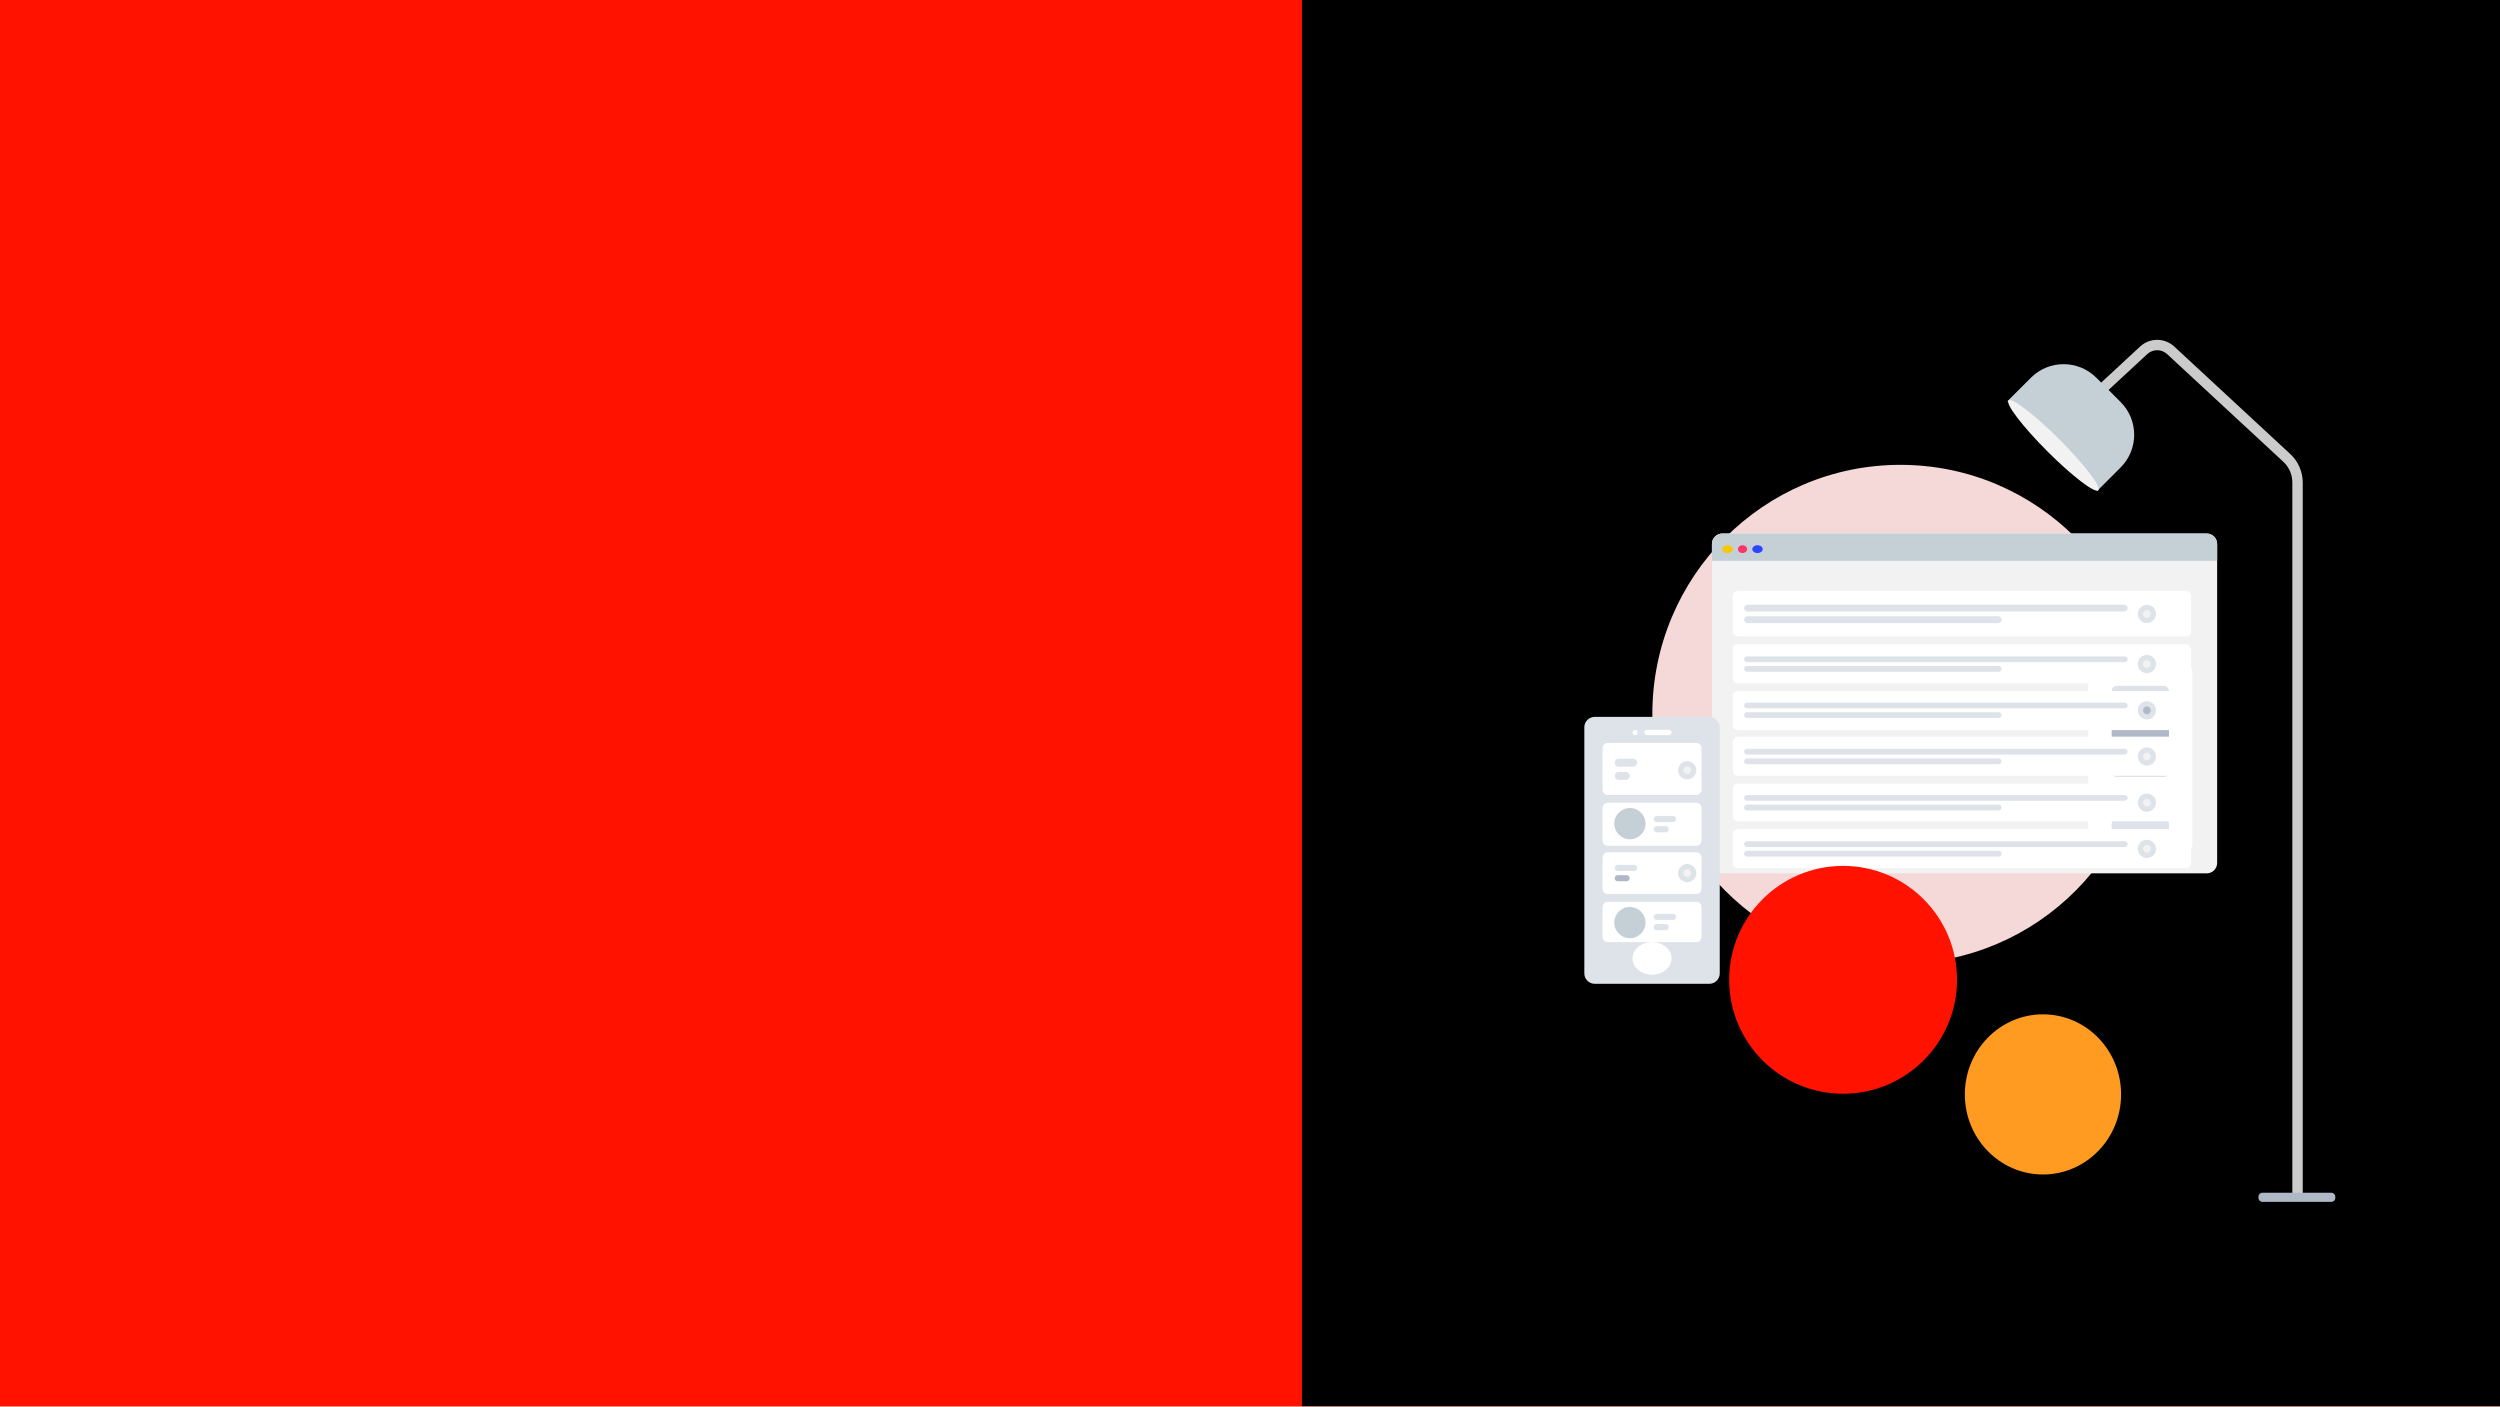
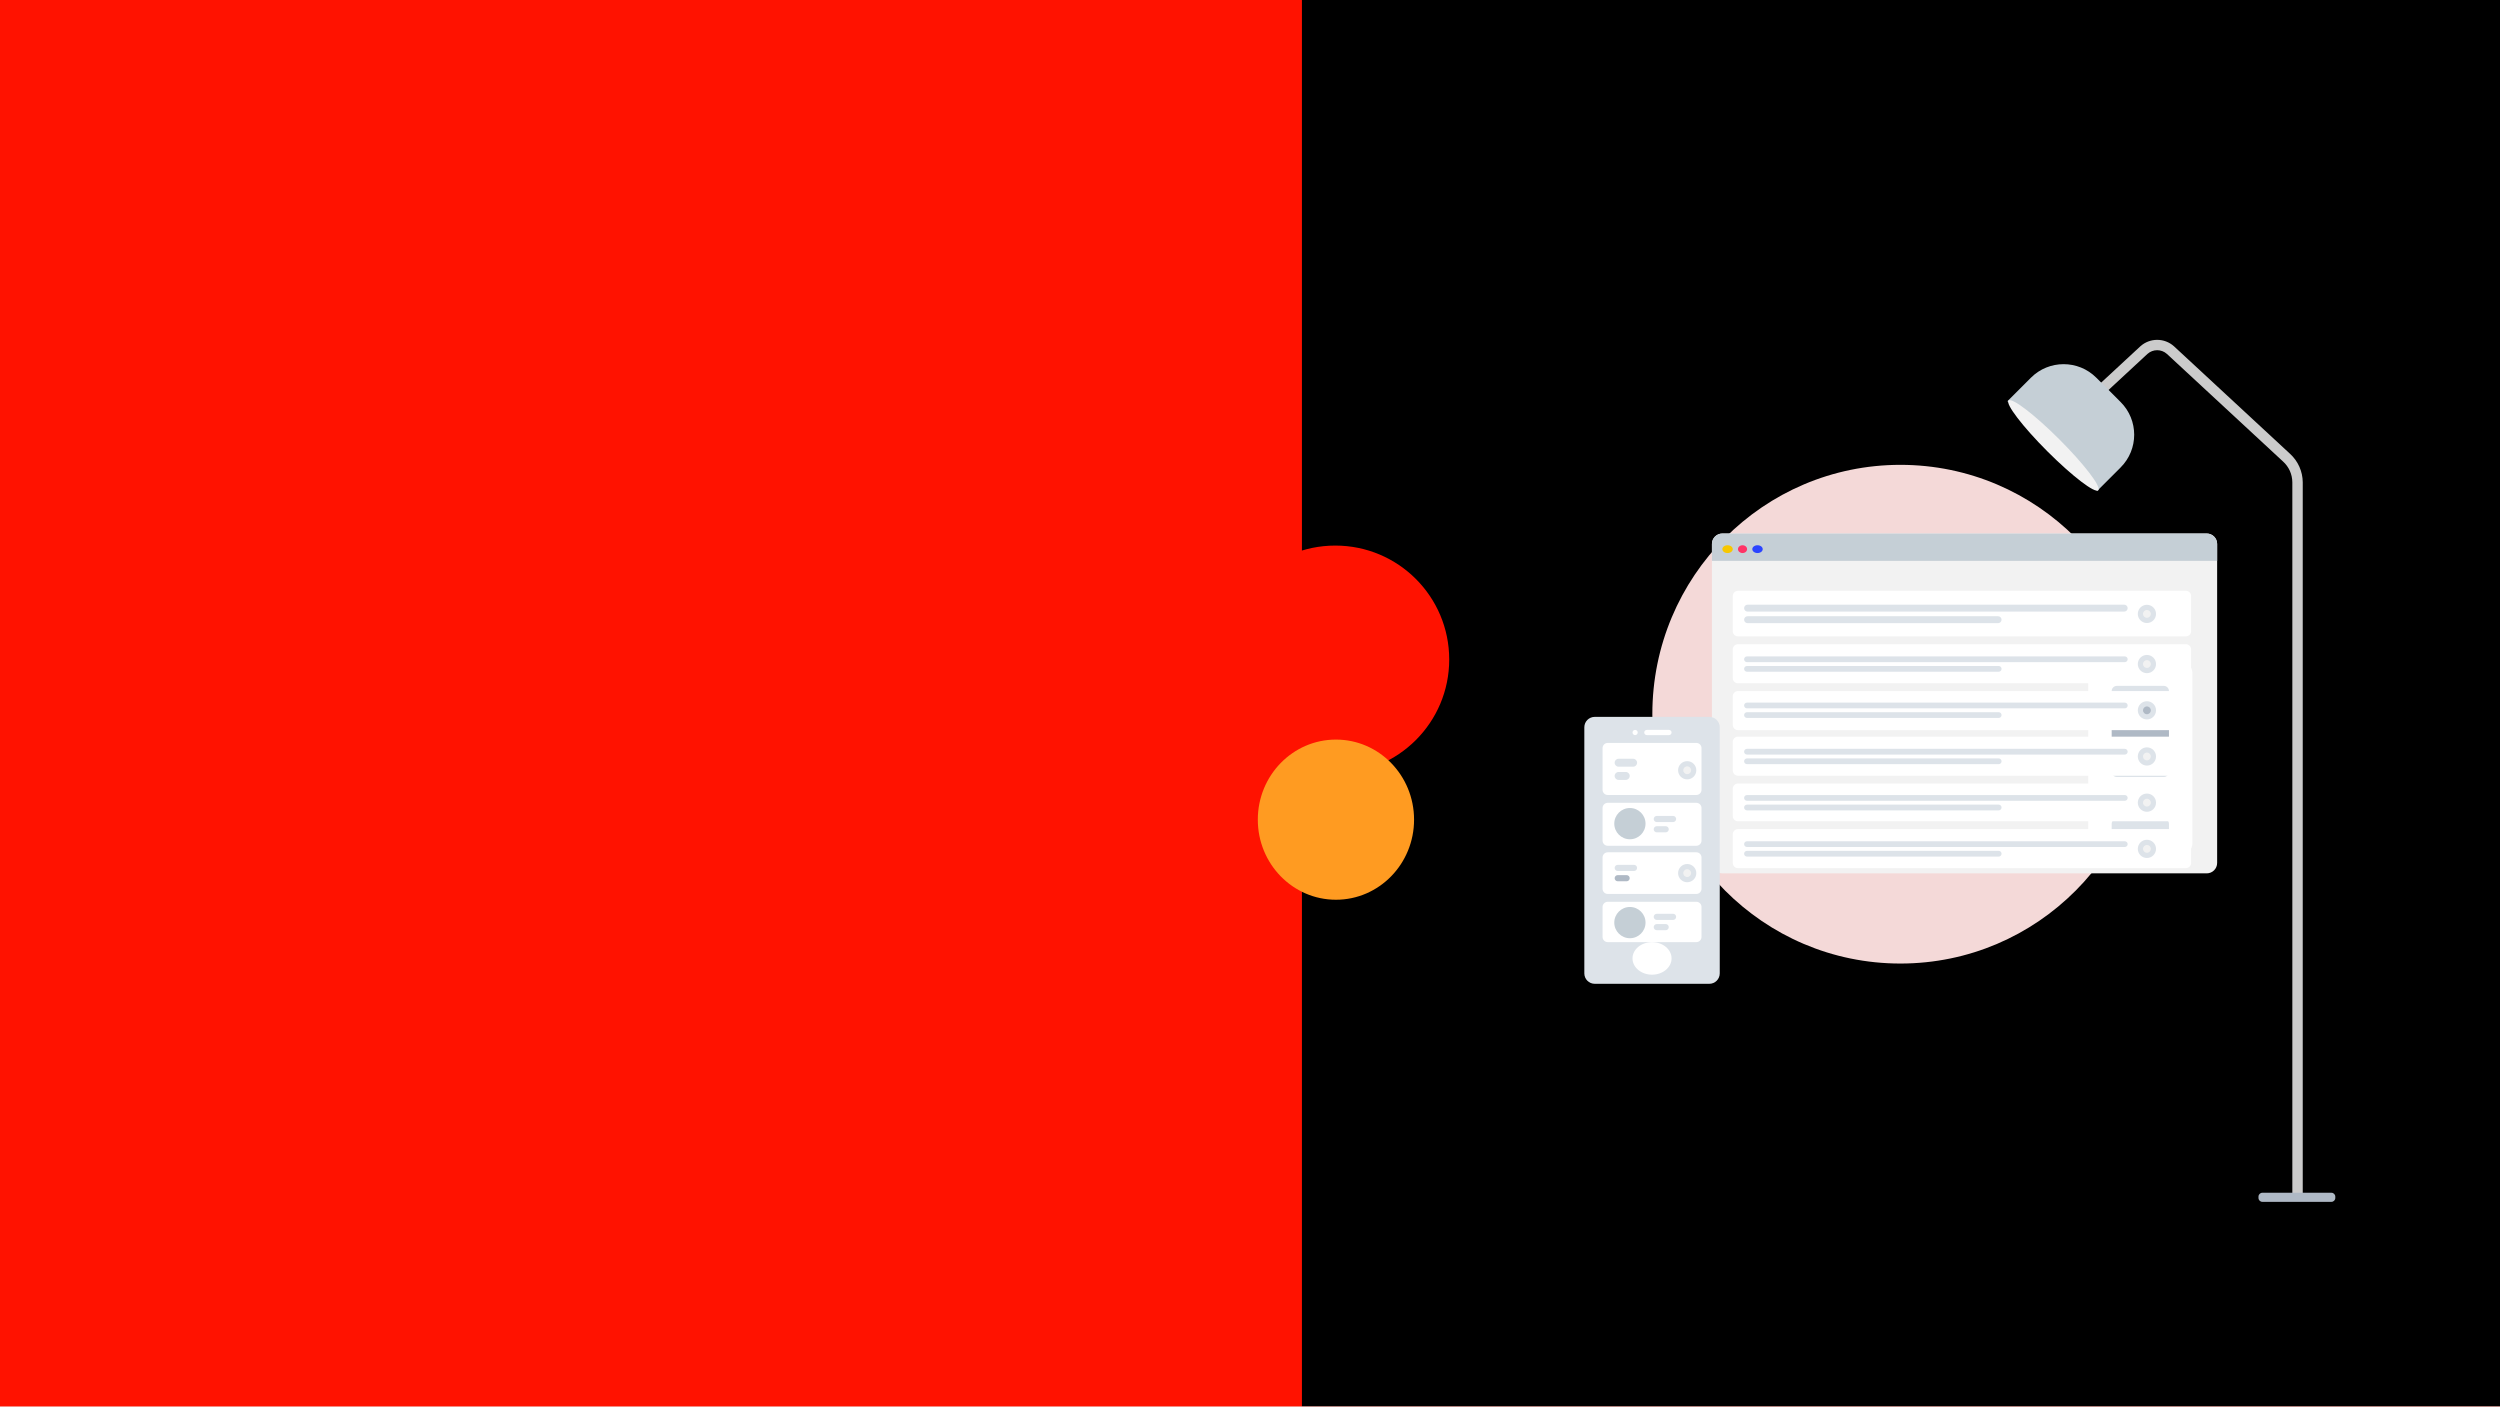
<svg xmlns="http://www.w3.org/2000/svg" width="1920" height="1080" viewBox="0 0 1920 1080">
  <defs>
    <clipPath id="b">
      <rect width="1920" height="1080" />
    </clipPath>
  </defs>
  <g id="a" clip-path="url(#b)">
    <rect width="1920" height="1080" fill="#ff1200" />
    <path d="M1037.917,0H-146.315L-473,1084H1037.917Z" transform="translate(2037.652 1081) rotate(180)" />
    <ellipse cx="190.5" cy="191.5" rx="190.5" ry="191.5" transform="translate(1269 357)" fill="#f4d9d8" />
    <g transform="translate(1553.026 249.658)">
      <path d="M155.485,655.817h-8v-547.1a21.637,21.637,0,0,0-7.166-15.957L51.173,10.166a11.2,11.2,0,0,0-14.97,0L2.719,41.189l-5.437-5.868L30.766,4.3a19.339,19.339,0,0,1,25.844,0l89.146,82.594a29.95,29.95,0,0,1,9.728,21.826Z" transform="translate(60 12)" fill="#cbcbcb" />
      <rect width="59" height="7" rx="3" transform="translate(181.485 666.367)" fill="#afb9c5" />
      <g transform="translate(31.833 15.316) rotate(45)">
        <path d="M35.5,0H61.947a35.5,35.5,0,0,1,35.5,35.5V61a0,0,0,0,1,0,0H0a0,0,0,0,1,0,0V35.5A35.5,35.5,0,0,1,35.5,0Z" fill="#c5cfd6" />
        <ellipse cx="48.724" cy="6.5" rx="48.724" ry="6.5" transform="translate(0.264 53.562)" fill="#f2f2f2" />
      </g>
    </g>
    <g transform="translate(1314.471 409.743)">
      <rect width="388" height="261" rx="8" transform="translate(0.294)" fill="#f2f2f2" />
      <path d="M8,0H380a8,8,0,0,1,8,8V21a0,0,0,0,1,0,0H0a0,0,0,0,1,0,0V8A8,8,0,0,1,8,0Z" transform="translate(0.294)" fill="#c5cfd6" />
      <ellipse cx="4" cy="3" rx="4" ry="3" transform="translate(8.294 9)" fill="#f7c700" />
      <ellipse cx="3.5" cy="3" rx="3.5" ry="3" transform="translate(20.294 9)" fill="#f36" />
      <ellipse cx="4" cy="3" rx="4" ry="3" transform="translate(31.294 9)" fill="#2b44ff" />
      <g transform="translate(289.294 99.387)">
        <rect width="80" height="147" rx="8" transform="translate(0 -0.387)" fill="#fff" />
        <g transform="translate(18 18)">
          <rect width="44" height="20" rx="4" transform="translate(0 -0.387)" fill="#dde3e9" />
          <rect width="44" height="19" rx="4" transform="translate(0 25.613)" fill="#afb9c5" />
          <rect width="44" height="19" rx="4" transform="translate(0 50.613)" fill="#dde3e9" />
          <rect width="44" height="19" rx="4" transform="translate(0 101.613)" fill="#dde3e9" />
          <rect width="44" height="19" rx="4" transform="translate(0 75.613)" fill="#c5cfd6" />
        </g>
      </g>
      <g transform="translate(16.294 44)">
        <rect width="352" height="35" rx="4" fill="#fff" />
        <g transform="translate(8.706 10.648)">
          <rect width="294.574" height="5.324" rx="2.662" fill="#dde3e9" />
          <rect width="197.728" height="5.324" rx="2.662" transform="translate(0 8.873)" fill="#dde3e9" />
        </g>
        <g transform="translate(311.066 10.742)">
          <circle cx="7" cy="7" r="7" fill="#dde3e9" />
          <circle cx="3" cy="3" r="3" transform="translate(4 4)" fill="#f2f2f2" />
        </g>
        <g transform="translate(0 41.484)">
          <rect width="352" height="30" rx="4" transform="translate(0 -0.483)" fill="#fff" />
          <g transform="translate(8.706 8.886)">
            <rect width="294.574" height="4.418" rx="2.209" fill="#dde3e9" />
            <rect width="197.728" height="4.418" rx="2.209" transform="translate(0 7.363)" fill="#dde3e9" />
          </g>
          <g transform="translate(311.066 7.768)">
            <circle cx="7" cy="7" r="7" fill="#dde3e9" />
            <circle cx="3" cy="3" r="3" transform="translate(4 4)" fill="#f2f2f2" />
          </g>
        </g>
        <g transform="translate(0 76.917)">
          <rect width="352" height="30" rx="4" transform="translate(0 0.083)" fill="#fff" />
          <g transform="translate(8.706 8.945)">
            <rect width="294.574" height="4.418" rx="2.209" fill="#dde3e9" />
            <rect width="197.728" height="4.418" rx="2.209" transform="translate(0 7.363)" fill="#dde3e9" />
          </g>
          <g transform="translate(311.066 7.874)">
            <circle cx="7" cy="7" r="7" fill="#dde3e9" />
            <circle cx="3" cy="3" r="3" transform="translate(4 4)" fill="#afb9c5" />
          </g>
        </g>
        <g transform="translate(0 183.218)">
          <rect width="352" height="30" rx="4" transform="translate(0 -0.218)" fill="#fff" />
          <g transform="translate(8.706 9.123)">
            <rect width="294.574" height="4.418" rx="2.209" fill="#dde3e9" />
            <rect width="197.728" height="4.418" rx="2.209" transform="translate(0 7.363)" fill="#dde3e9" />
          </g>
          <g transform="translate(311.066 7.972)">
            <circle cx="7" cy="7" r="7" fill="#dde3e9" />
            <circle cx="3" cy="3" r="3" transform="translate(4 4)" fill="#f2f2f2" />
          </g>
        </g>
        <g transform="translate(0 147.785)">
          <rect width="352" height="29" rx="4" transform="translate(0 0.215)" fill="#fff" />
          <g transform="translate(8.706 9.063)">
            <rect width="294.574" height="4.418" rx="2.209" fill="#dde3e9" />
            <rect width="197.728" height="4.418" rx="2.209" transform="translate(0 7.363)" fill="#dde3e9" />
          </g>
          <g transform="translate(311.066 7.923)">
            <circle cx="7" cy="7" r="7" fill="#dde3e9" />
            <circle cx="3" cy="3" r="3" transform="translate(4 4)" fill="#f2f2f2" />
          </g>
        </g>
        <g transform="translate(0 112.351)">
          <rect width="352" height="30" rx="4" transform="translate(0 -0.351)" fill="#fff" />
          <g transform="translate(8.706 9.004)">
            <rect width="294.574" height="4.418" rx="2.209" fill="#dde3e9" />
            <rect width="197.728" height="4.418" rx="2.209" transform="translate(0 7.363)" fill="#dde3e9" />
          </g>
          <g transform="translate(311.066 7.876)">
            <circle cx="7" cy="7" r="7" fill="#dde3e9" />
            <circle cx="3" cy="3" r="3" transform="translate(4 4)" fill="#f2f2f2" />
          </g>
        </g>
      </g>
    </g>
    <g transform="translate(1169.048 550.558)">
      <rect width="104" height="205" rx="8" transform="translate(47.717)" fill="#dde3e9" />
      <ellipse cx="15" cy="12.5" rx="15" ry="12.5" transform="translate(84.717 173)" fill="#fff" />
      <g transform="translate(84.717 10.487)">
        <circle cx="2" cy="2" r="2" transform="translate(0 -0.487)" fill="#fff" />
        <rect width="21" height="4" rx="2" transform="translate(9 -0.487)" fill="#fff" />
      </g>
      <g transform="translate(61.717 20)">
        <rect width="76" height="40" rx="4" fill="#fff" />
        <g transform="translate(9.283 12.175)">
          <rect width="17.231" height="6.088" rx="3" fill="#dde3e9" />
          <rect width="11.566" height="6.088" rx="3" transform="translate(0 10.146)" fill="#dde3e9" />
        </g>
        <g transform="translate(58 13.971)">
          <circle cx="7" cy="7" r="7" transform="translate(0 0.028)" fill="#dde3e9" />
          <circle cx="3" cy="3" r="3" transform="translate(4 4.028)" fill="#f2f2f2" />
        </g>
        <g transform="translate(0 46.432)">
          <rect width="76" height="33" rx="4" transform="translate(0 -0.431)" fill="#fff" />
          <g transform="translate(39.283 9.635)">
            <rect width="17.231" height="4.735" rx="2.367" fill="#dde3e9" />
            <rect width="11.566" height="4.735" rx="2.367" transform="translate(0 7.891)" fill="#dde3e9" />
          </g>
          <circle cx="12" cy="12" r="12" transform="translate(9 3.569)" fill="#c5cfd6" />
        </g>
        <g transform="translate(0 84.103)">
          <rect width="76" height="32" rx="4" transform="translate(0 -0.103)" fill="#fff" />
          <g transform="translate(9.283 9.541)">
            <rect width="17.231" height="4.735" rx="2.367" fill="#dde3e9" />
            <rect width="11.566" height="4.735" rx="2.367" transform="translate(0 7.891)" fill="#afb9c5" />
          </g>
          <g transform="translate(58 8.769)">
            <circle cx="7" cy="7" r="7" transform="translate(0 0.128)" fill="#dde3e9" />
            <circle cx="3" cy="3" r="3" transform="translate(4 4.128)" fill="#f2f2f2" />
          </g>
        </g>
        <g transform="translate(0 121.774)">
          <rect width="76" height="31" rx="4" transform="translate(0 0.226)" fill="#fff" />
          <g transform="translate(39.283 9.448)">
            <rect width="17.231" height="4.735" rx="2.367" fill="#dde3e9" />
            <rect width="11.566" height="4.735" rx="2.367" transform="translate(0 7.891)" fill="#dde3e9" />
          </g>
          <circle cx="12" cy="12" r="12" transform="translate(9 4.226)" fill="#c5cfd6" />
        </g>
      </g>
    </g>
    <path d="M796.769,0H-198.455L-473,1084H796.769Z" transform="translate(202.967 -3)" fill="#ff1200" />
-     <circle cx="87.5" cy="87.5" r="87.5" transform="translate(1328 665)" fill="#ff1200" />
-     <ellipse cx="60" cy="61.5" rx="60" ry="61.5" transform="translate(1509 779)" fill="#ff9b21" />
+     <circle cx="87.5" cy="87.5" r="87.5" transform="translate(938 419)" fill="#ff1200" />
+     <ellipse cx="60" cy="61.5" rx="60" ry="61.5" transform="translate(966 568)" fill="#ff9b21" />
  </g>
</svg>
